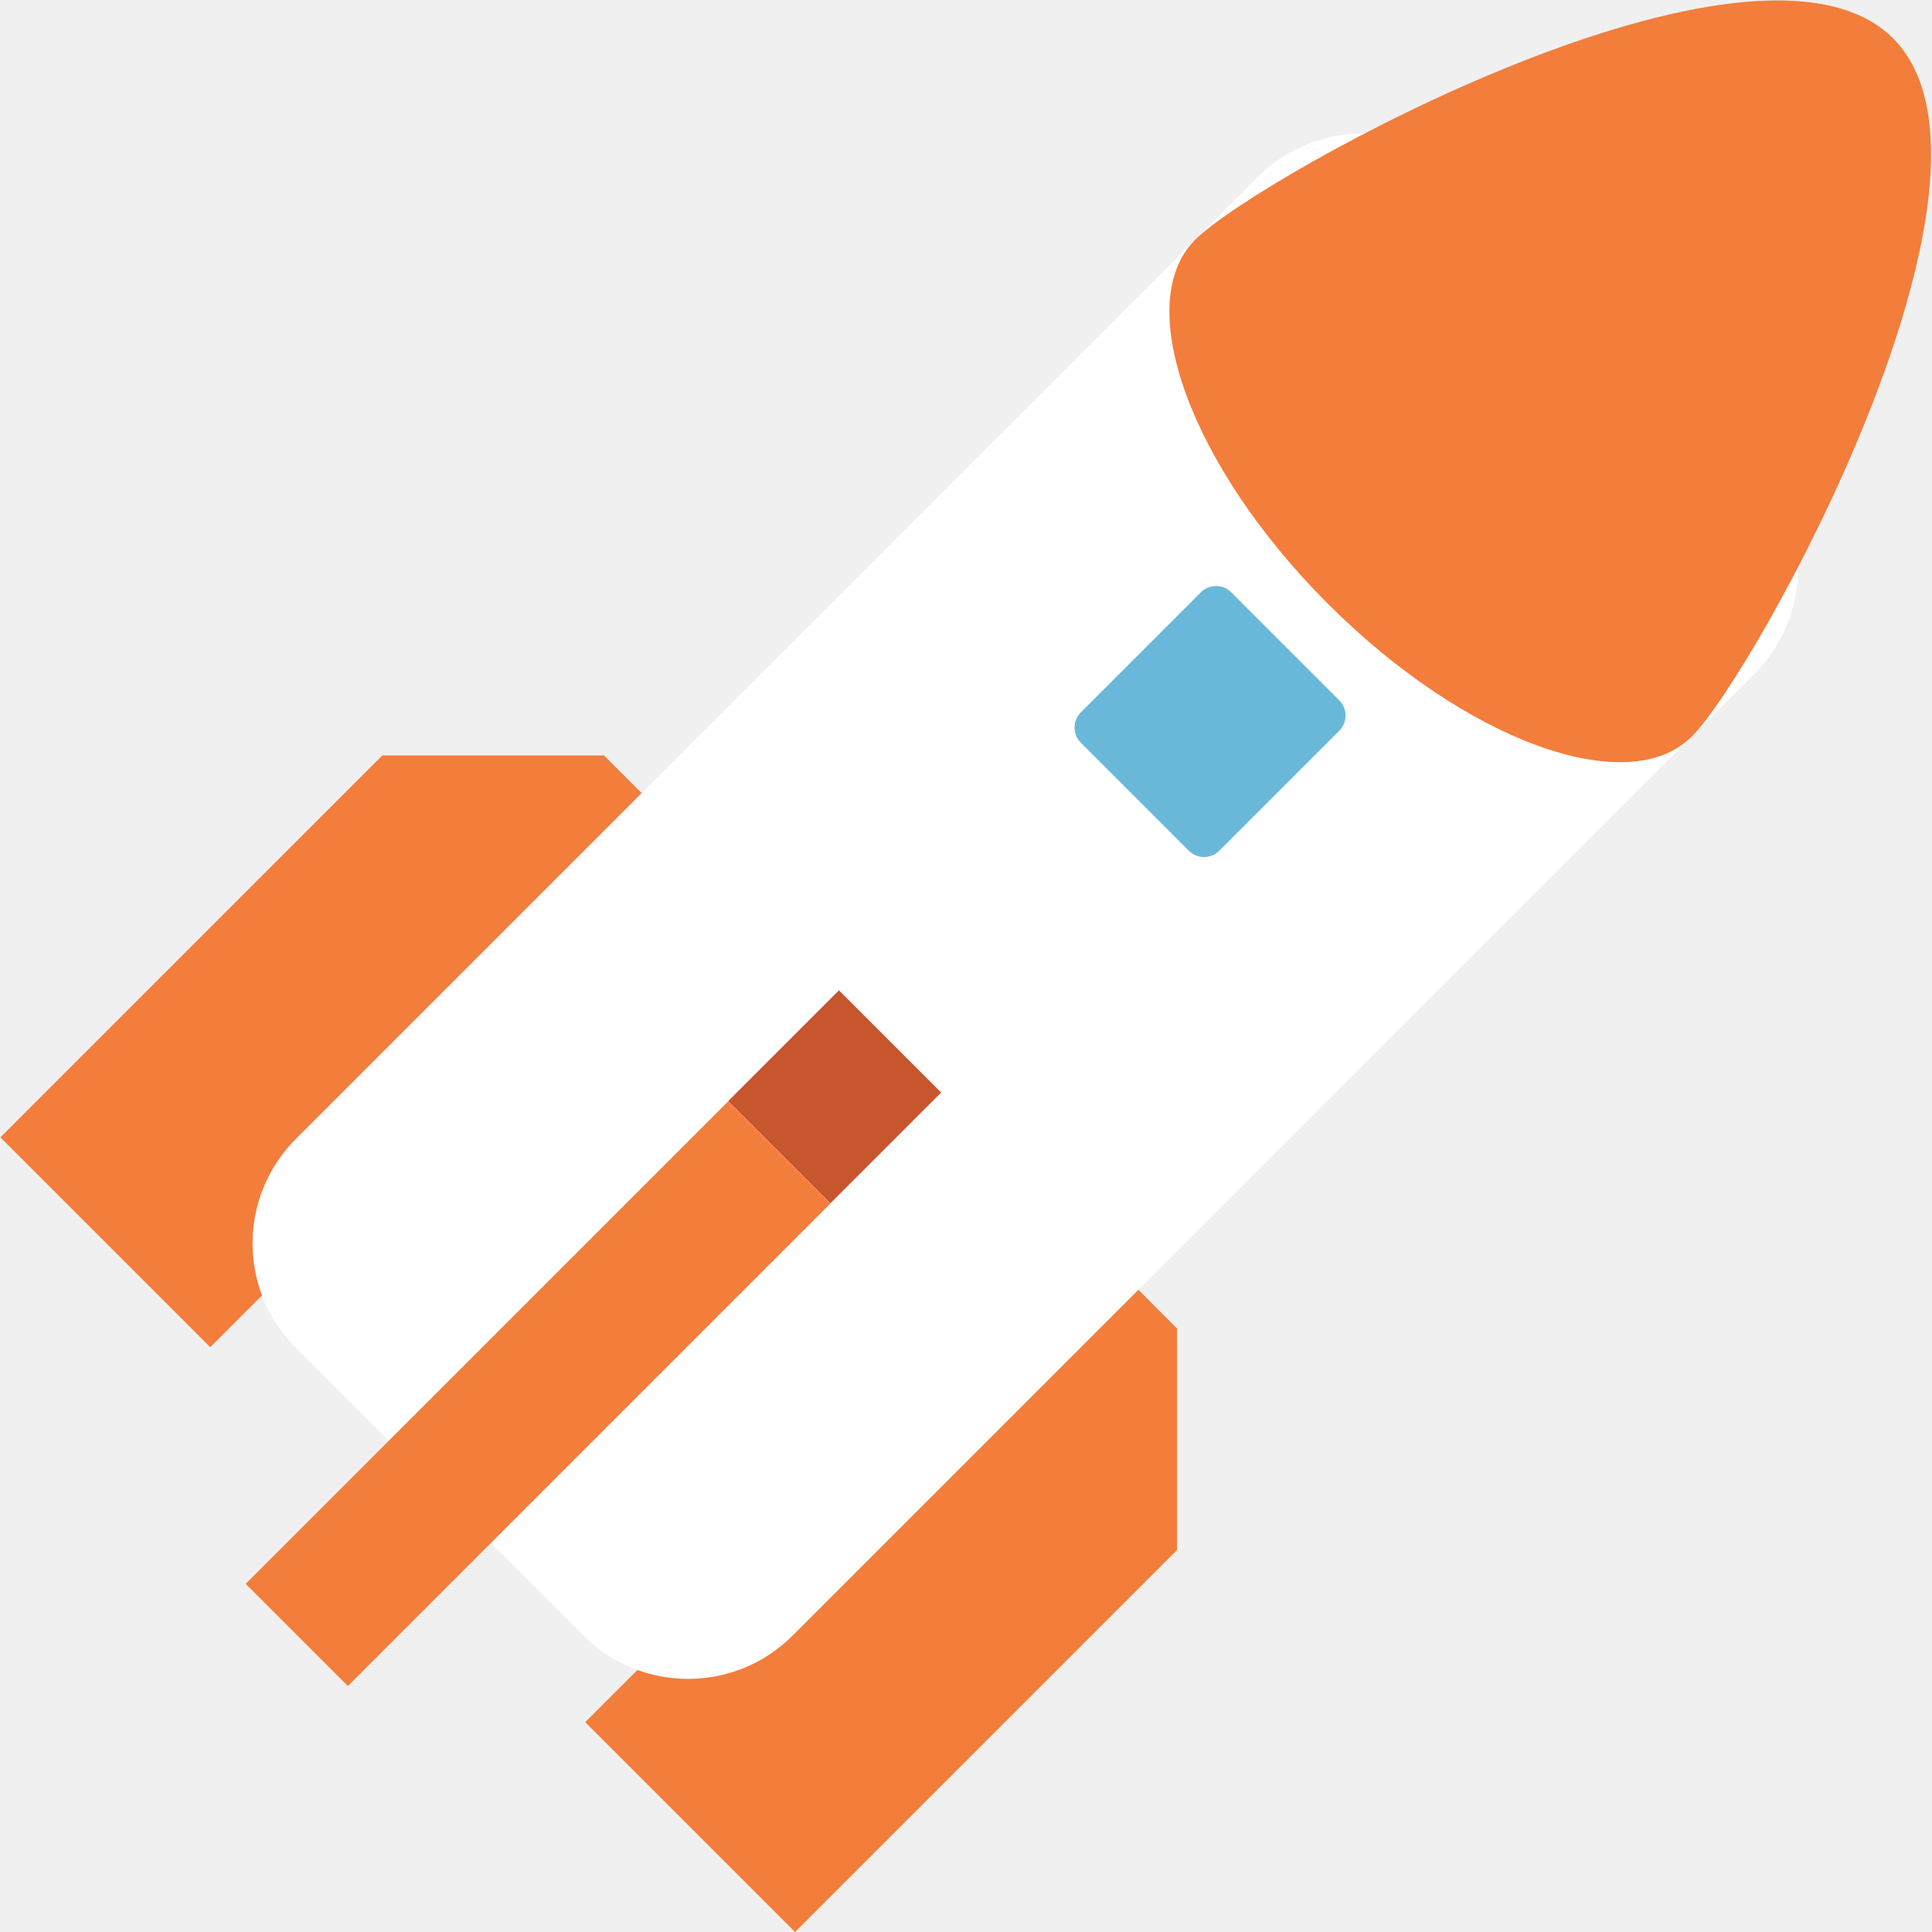
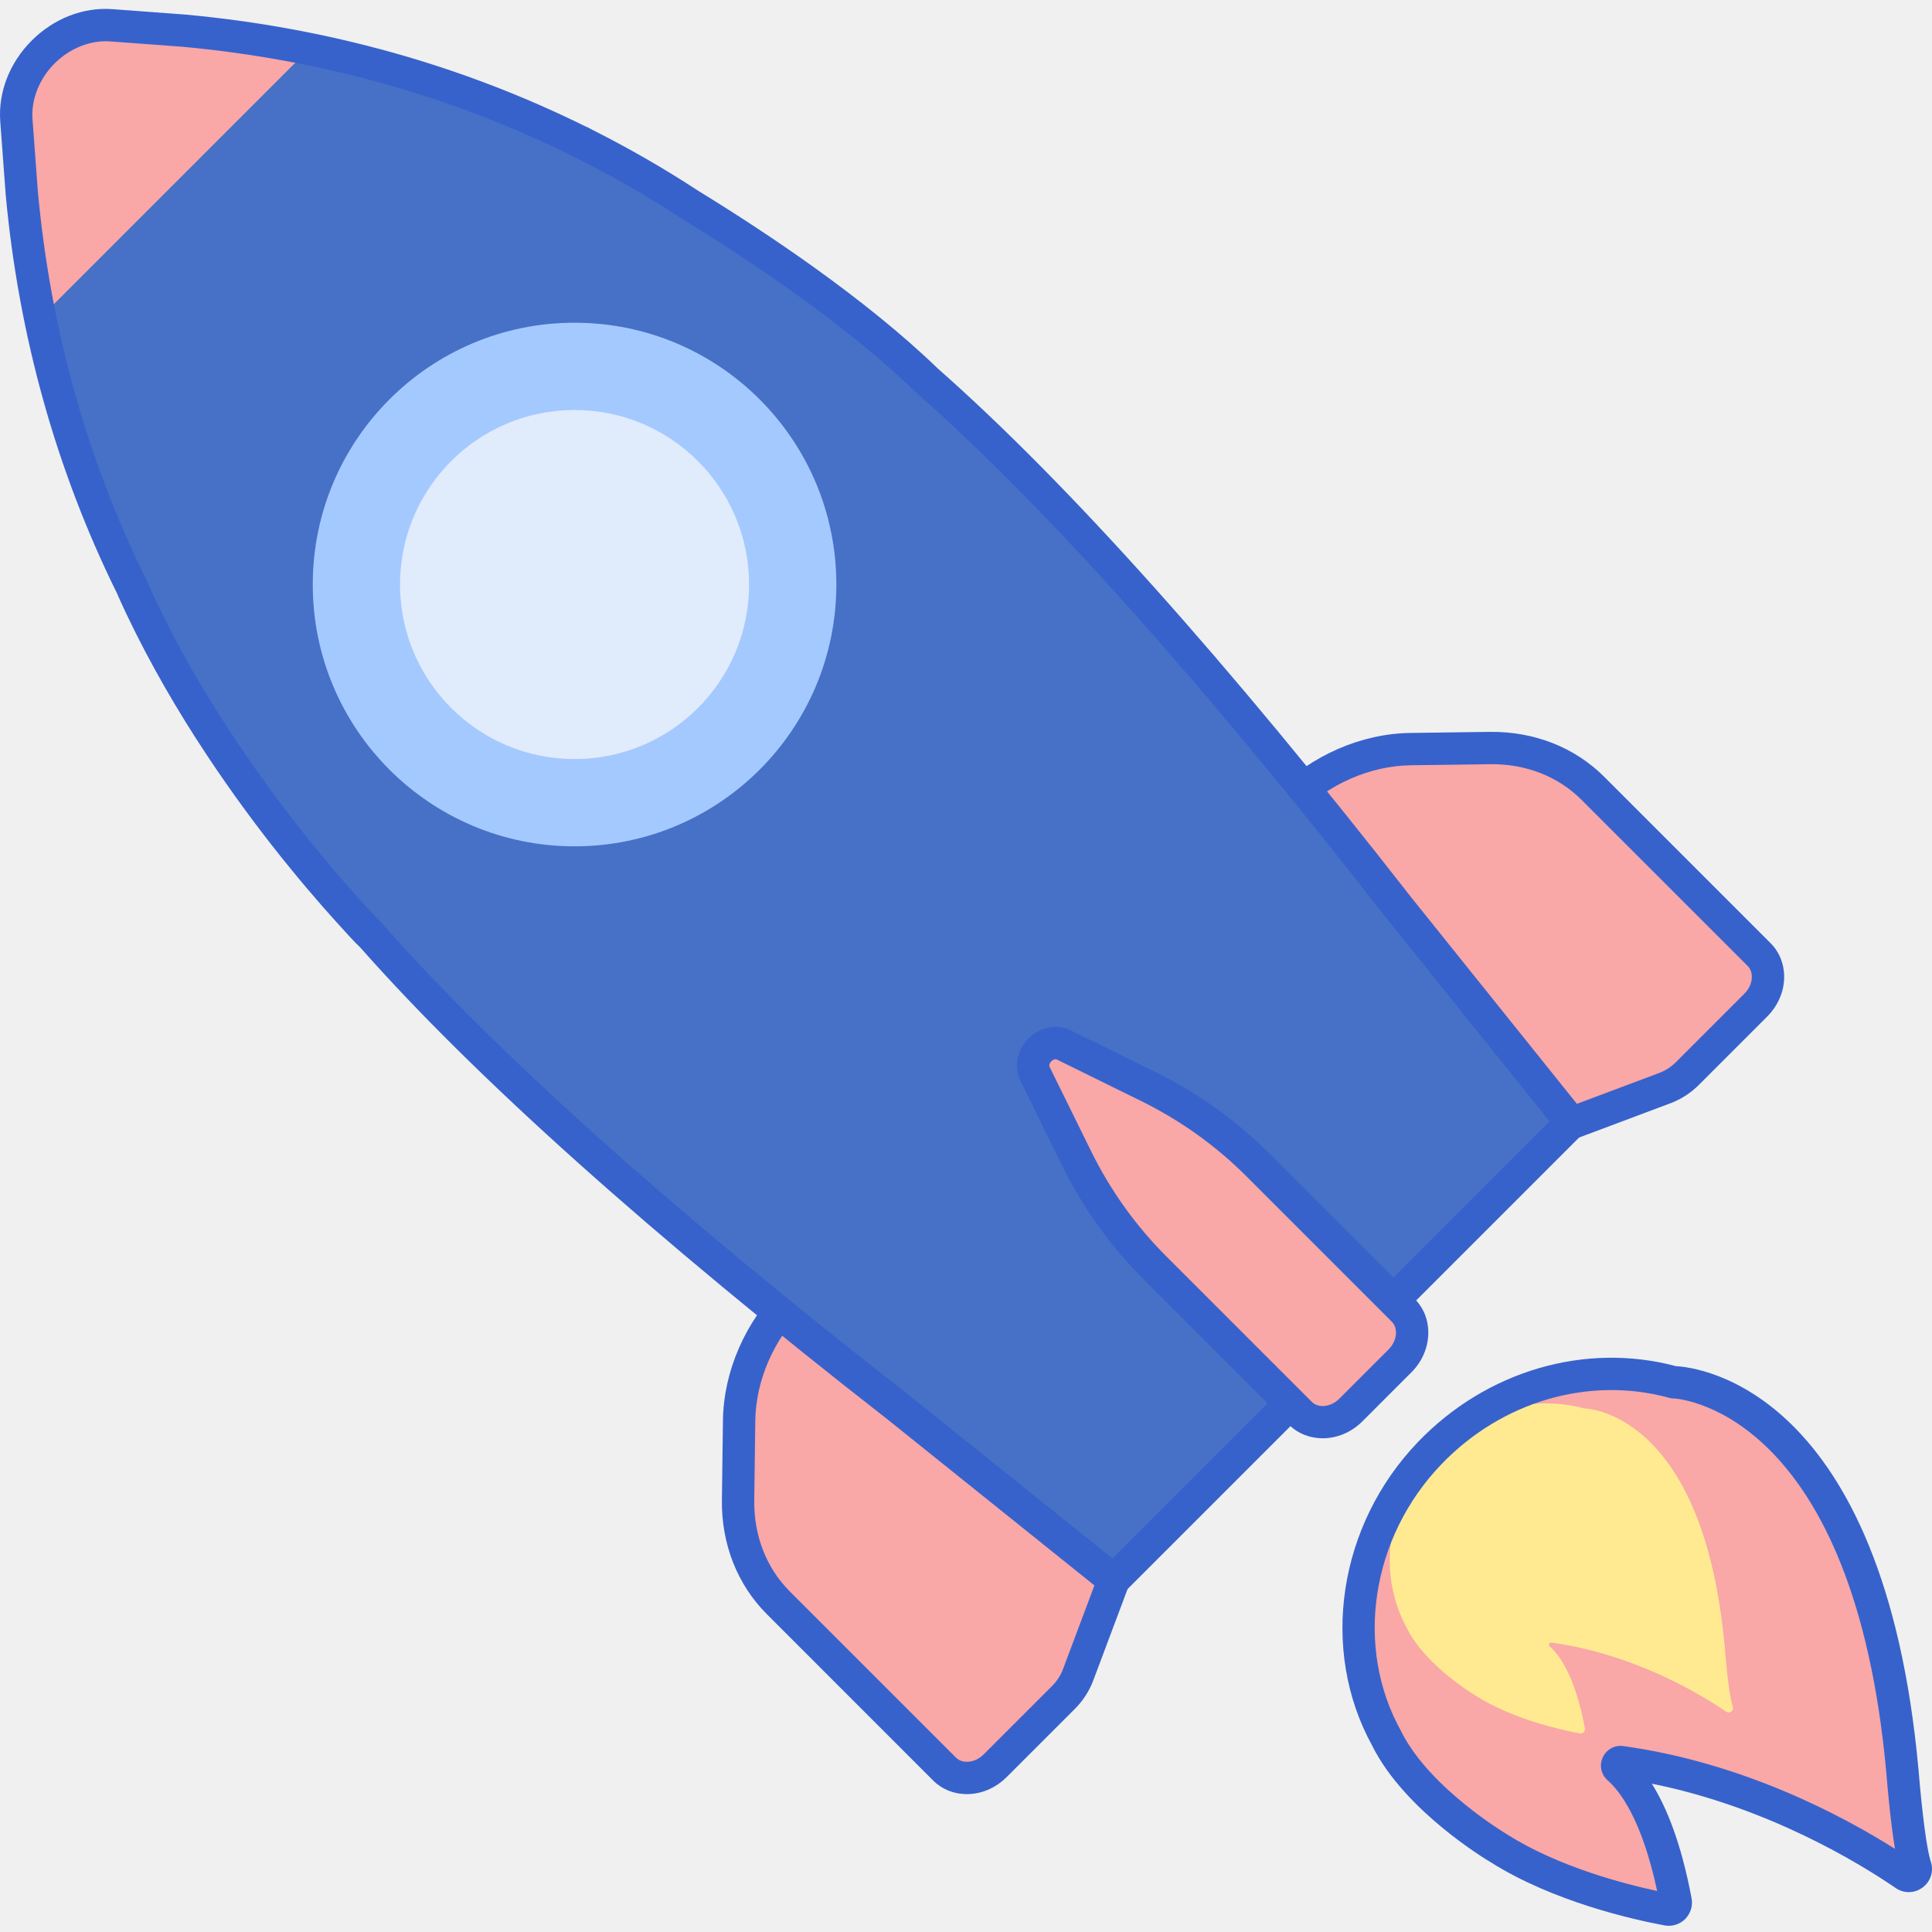
- <svg xmlns="http://www.w3.org/2000/svg" id="Layer_1" data-name="Layer 1" viewBox="0 0 100 100">
-   <defs>
-     <style>.cls-1{fill:#f37d3b;}.cls-2{fill:#fff;}.cls-3{fill:#c7552e;}.cls-4{fill:#6ab8d9;}</style>
-   </defs>
-   <polyline class="cls-1" points="36.39 44.23 31.26 39.1 19.79 39.1 0.02 58.87 10.88 69.73" />
-   <polyline class="cls-1" points="55.8 63.63 60.92 68.76 60.92 80.23 41.15 100 30.29 89.14" />
-   <rect class="cls-2" x="34.89" y="4.05" width="36.36" height="85.72" rx="7.65" ry="7.65" transform="translate(48.71 -23.79) rotate(45)" />
-   <rect class="cls-3" x="39.46" y="52.72" width="7.48" height="8.11" transform="translate(52.8 -13.92) rotate(45)" />
-   <rect class="cls-1" x="24.11" y="54.47" width="7.48" height="35.32" transform="translate(59.16 1.44) rotate(45)" />
-   <path class="cls-1" d="M87.57,38.12c-3.31,3.31-11.74.23-18.84-6.87S58.55,15.72,61.86,12.41,90.92-5.14,98,2,90.87,34.82,87.57,38.12Z" />
-   <rect class="cls-4" x="57.57" y="31.84" width="10.13" height="11.01" rx="1.11" ry="1.11" transform="translate(44.75 -33.35) rotate(45)" />
+ <svg xmlns="http://www.w3.org/2000/svg" height="478pt" viewBox="0 -2 478.204 478" width="478pt">
+   <path d="m196.441 318.715c-8.445 8.445-13.352 19.648-13.496 30.84l-.258 19.625c-.129 9.832 3.422 18.902 9.969 25.453l38.688 38.684 2.441 2.441c3.238 3.238 8.836 2.891 12.508-.781l16.969-16.969c1.59-1.59 2.82-3.488 3.59-5.543l8.801-23.457-74.75-74.754zm0 0" fill="#f9a7a7" />
+   <path d="m239.301 441.977c-3.207 0-6.145-1.191-8.348-3.391l-41.125-41.129c-7.332-7.328-11.289-17.391-11.145-28.328l.258-19.625c.164-12.207 5.508-24.457 14.668-33.617l4.461-4.461c1.559-1.562 4.094-1.562 5.656 0l74.75 74.754c1.109 1.109 1.469 2.762.918 4.23l-8.801 23.457c-.965 2.57-2.52 4.98-4.504 6.965l-16.973 16.973c-2.461 2.461-5.66 3.938-8.996 4.145-.273.02-.547.027-.82.027zm-38.402-122.066-1.629 1.629c-7.699 7.703-12.191 17.93-12.324 28.066l-.258 19.625c-.117 8.766 3.008 16.781 8.797 22.57l41.129 41.129c1 1.004 2.32 1.082 3.012 1.035 1.391-.086 2.754-.73 3.84-1.816l16.969-16.969c1.18-1.184 2.105-2.609 2.668-4.117l7.898-21.051zm-4.461-1.195h.02zm0 0" fill="#3762cc" />
+   <path d="m368.812 183.051-19.625.258c-11.191.145-22.395 5.047-30.84 13.496l-4.457 4.457 74.75 74.754 23.457-8.801c2.055-.77 3.953-2 5.543-3.59l16.969-16.969c3.668-3.668 4.02-9.27.785-12.508l-41.129-41.129c-6.547-6.547-15.617-10.098-25.453-9.969zm0 0" fill="#f9a7a7" />
+   <path d="m388.645 280.016c-1.043 0-2.066-.406-2.832-1.172l-74.75-74.75c-.75-.75-1.172-1.77-1.172-2.828 0-1.062.422-2.078 1.172-2.828l4.457-4.457c9.16-9.164 21.414-14.508 33.617-14.668l19.625-.262c10.996-.121 21 3.812 28.332 11.141l41.129 41.129c2.387 2.387 3.582 5.645 3.363 9.172-.211 3.336-1.684 6.531-4.148 8.992l-16.965 16.969c-1.98 1.98-4.391 3.539-6.965 4.504l-23.461 8.801c-.457.176-.934.258-1.402.258zm-69.098-78.75 70.102 70.102 21.047-7.895c1.512-.57 2.938-1.492 4.121-2.672l16.965-16.969c1.086-1.086 1.734-2.449 1.82-3.84.043-.695-.035-2.012-1.035-3.016l-41.129-41.125c-5.789-5.789-13.824-8.918-22.57-8.797l-19.625.258c-10.137.133-20.367 4.625-28.066 12.324zm0 0" fill="#3762cc" />
+   <path d="m229.402 92.047c-17.332-16.758-40.789-32.551-58.809-43.594-8.305-5.445-16.926-10.398-25.82-14.871-.777-.418-1.215-.645-1.215-.645l.066.078c-30.043-14.934-63.199-24.312-98.102-27.527l-17.938-1.328c-6.039-.445-12.297 2-16.914 6.617-4.617 4.621-7.066 10.879-6.621 16.914l1.332 17.938c3.215 34.906 12.598 68.07 27.535 98.117l-.086-.082c21.68 48.441 59.105 85.844 59.105 85.844 23.316 26.457 62.957 64.129 130.309 116.652l53.402 42.848 113.254-113.254-42.848-53.402c-52.527-67.352-90.199-106.992-116.652-130.305zm0 0" fill="#4671c6" />
+   <path d="m207.012 142.578c0 35.789-29.012 64.801-64.801 64.801-35.785 0-64.797-29.012-64.797-64.801s29.012-64.801 64.797-64.801c35.789 0 64.801 29.012 64.801 64.801zm0 0" fill="#a4c9ff" />
+   <path d="m185.414 142.578c0 23.859-19.344 43.199-43.203 43.199-23.855 0-43.199-19.34-43.199-43.199s19.344-43.199 43.199-43.199c23.859 0 43.203 19.34 43.203 43.199zm0 0" fill="#e0ebfc" />
+   <path d="m371.035 455.41c15.109 9.566 34.855 13.859 41.707 15.129 1.199.223 2.25-.84 2.023-2.043-3.965-21.102-10.406-29.613-14.195-32.926-.656-.57-.168-1.641.691-1.523 33.477 4.641 60.383 21.141 70.215 27.871 1.344.922 3.098-.352 2.652-1.918l-.266-.934c-1.641-5.742-2.984-22.785-2.984-22.785-8.727-95.797-56.621-96.258-56.621-96.258l-.004.012c-20.379-5.602-43.84.332-60.355 17.516-19.035 19.805-22.805 48.949-10.578 70.812l-.012.008c7.672 15.242 27.727 27.039 27.727 27.039zm0 0" fill="#f9a7a7" />
+   <path d="m365.359 417.668c9.305 5.879 21.469 8.508 25.691 9.281.738.137 1.387-.52 1.25-1.258-2.422-13.004-6.383-18.246-8.715-20.281-.402-.352-.102-1.012.43-.941 20.629 2.828 37.195 12.969 43.25 17.109.828.566 1.91-.223 1.637-1.184l-.164-.578c-1.004-3.539-1.816-14.043-1.816-14.043-5.277-59.039-34.801-59.273-34.801-59.273l-.004.008c-12.551-3.434-27.02.25-37.219 10.855-11.754 12.23-14.105 30.195-6.594 43.66l-.008.004c4.711 9.391 17.062 16.641 17.062 16.641zm0 0" fill="#ffea92" />
+   <path d="m76.418 10.102c-10.125-2.062-20.418-3.648-30.895-4.613l-17.938-1.328c-6.039-.445-12.297 2-16.914 6.617-4.617 4.621-7.066 10.879-6.621 16.914l1.332 17.938c.965 10.477 2.551 20.77 4.613 30.895zm0 0" fill="#f9a7a7" />
+   <path d="m275.648 393.004c-.883 0-1.77-.289-2.5-.879l-53.402-42.844c-58.395-45.539-102.363-84.891-130.633-116.934-1.156-1.039-2.949-3.012-6.332-6.762-3.551-3.938-9.109-10.32-15.414-18.367-11.148-14.234-26.82-36.531-38.184-61.922-.055-.125-.102-.246-.145-.371-15.113-30.59-24.41-63.871-27.637-98.93l-1.336-18.008c-.539-7.25 2.297-14.555 7.777-20.039 5.48-5.48 12.777-8.332 20.039-7.781l17.938 1.332c35.133 3.23 68.418 12.531 99.008 27.645.195.062.387.145.578.242l1.25.664c8.984 4.516 17.805 9.594 26.129 15.051 17.148 10.508 41.457 26.734 59.348 44.02 32.066 28.27 71.453 72.266 117.074 130.77l42.812 53.359c1.273 1.59 1.152 3.887-.293 5.332l-113.25 113.25c-.777.777-1.801 1.172-2.828 1.172zm-238.883-250.348c21.176 46.922 57.633 83.652 58 84.02.062.062.117.125.176.188 27.941 31.707 71.602 70.785 129.766 116.145l50.652 40.633 108.18-108.18-40.602-50.605c-45.398-58.211-84.473-101.871-116.18-129.809-.047-.043-.09-.086-.137-.129-17.371-16.793-41.191-32.684-58.113-43.055-8.176-5.359-16.73-10.285-25.527-14.707l-.73-.387c-.137-.047-.27-.109-.402-.172-29.859-14.844-62.391-23.965-96.688-27.125l-17.867-1.324c-4.863-.367-10.012 1.68-13.789 5.457-3.777 3.781-5.82 8.934-5.461 13.793l1.332 17.934c3.152 34.23 12.281 66.766 27.129 96.633.105.227.195.457.262.691zm0 0" fill="#3762cc" />
+   <path d="m263.297 256.535c-1.859-.918-4.262-.418-5.902 1.227-1.645 1.645-2.141 4.043-1.227 5.902l10.293 20.906c4.98 10.109 11.508 19.242 19.383 27.117l36.004 36.004c3.238 3.238 8.836 2.891 12.508-.781l12.184-12.184c3.672-3.672 4.023-9.273.785-12.512l-36.004-36.004c-7.875-7.875-17.008-14.402-27.117-19.379zm0 0" fill="#f9a7a7" />
+   <g fill="#3762cc">
+     <path d="m327.383 353.898c-3.098 0-6.102-1.117-8.363-3.379l-36.004-36.004c-8.191-8.191-14.965-17.672-20.141-28.176l-10.293-20.906c-1.68-3.414-.883-7.633 1.984-10.504 2.871-2.863 7.09-3.66 10.5-1.984l20.906 10.297c10.504 5.172 19.984 11.949 28.176 20.141l36.004 36.004c4.793 4.789 4.441 12.941-.785 18.164l-12.184 12.188c-2.758 2.758-6.332 4.16-9.801 4.16zm-66.086-93.82c-.289 0-.711.145-1.074.512-.484.484-.582 1.07-.465 1.309l10.293 20.906c4.785 9.715 11.051 18.484 18.621 26.055l36.004 36.004c1.672 1.672 4.75 1.32 6.852-.785l12.184-12.184c2.07-2.07 2.43-5.211.785-6.855l-36.004-36.004c-7.57-7.57-16.336-13.836-26.055-18.621l-20.906-10.293c-.055-.027-.137-.043-.234-.043zm0 0" />
+     <path d="m413.055 474.566c-.348 0-.695-.031-1.043-.094-7.781-1.445-27.523-5.852-43.016-15.625-1.008-.598-21.184-12.633-29.262-28.68-.027-.051-.051-.105-.074-.156-13.09-23.746-8.445-54.633 11.355-75.234 16.891-17.574 41.293-24.73 63.805-18.734 5.738.312 51.473 5.801 60.043 99.875.371 4.68 1.59 17.656 2.844 22.047l.27.938c.672 2.355-.18 4.801-2.164 6.234-1.984 1.434-4.574 1.461-6.594.082-8.93-6.113-31.633-20.047-60.363-25.828 3.578 5.699 7.25 14.566 9.84 28.367.352 1.863-.242 3.777-1.582 5.125-1.086 1.086-2.551 1.684-4.059 1.684zm.414-7.961h.02zm-66.449-39.754c7.172 13.898 25.855 24.996 26.043 25.109.039.023.078.043.113.066 12.609 7.984 28.957 12.203 37 13.918-3.793-17.738-9.23-24.73-12.238-27.363-1.637-1.434-2.129-3.719-1.23-5.695.902-1.973 2.941-3.098 5.105-2.805 29.887 4.148 54.625 17.473 67.227 25.445-1.199-7.156-2.035-17.508-2.148-18.934-7.992-87.73-49.641-92.352-52.547-92.562-.367.035-.766-.035-1.152-.137-19.82-5.457-41.434.848-56.414 16.43-17.465 18.172-21.566 45.352-9.969 66.09.082.141.148.289.211.438zm0 0" />
+   </g>
</svg>
